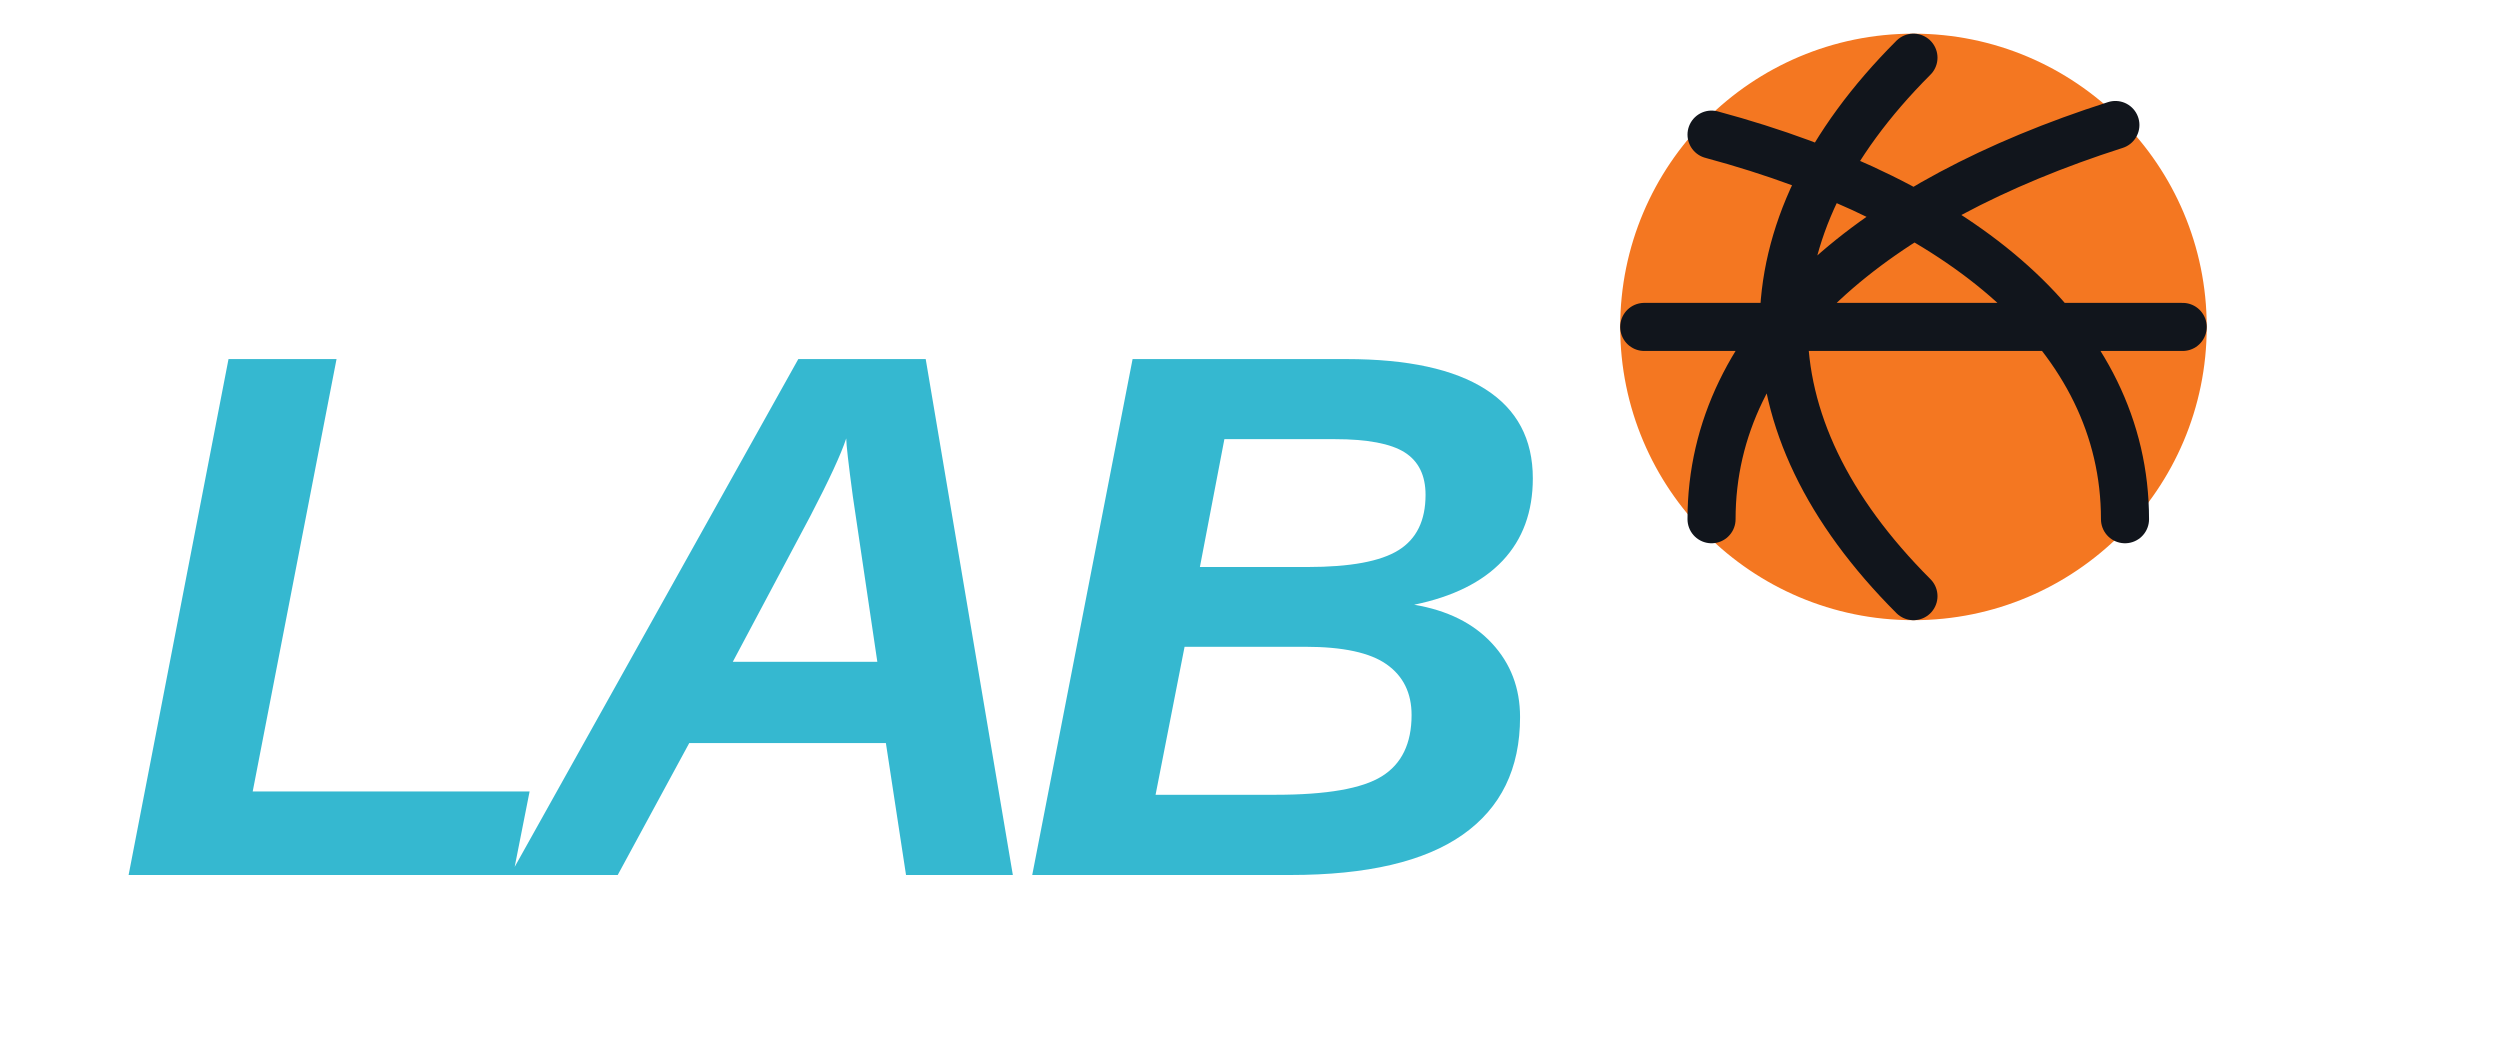
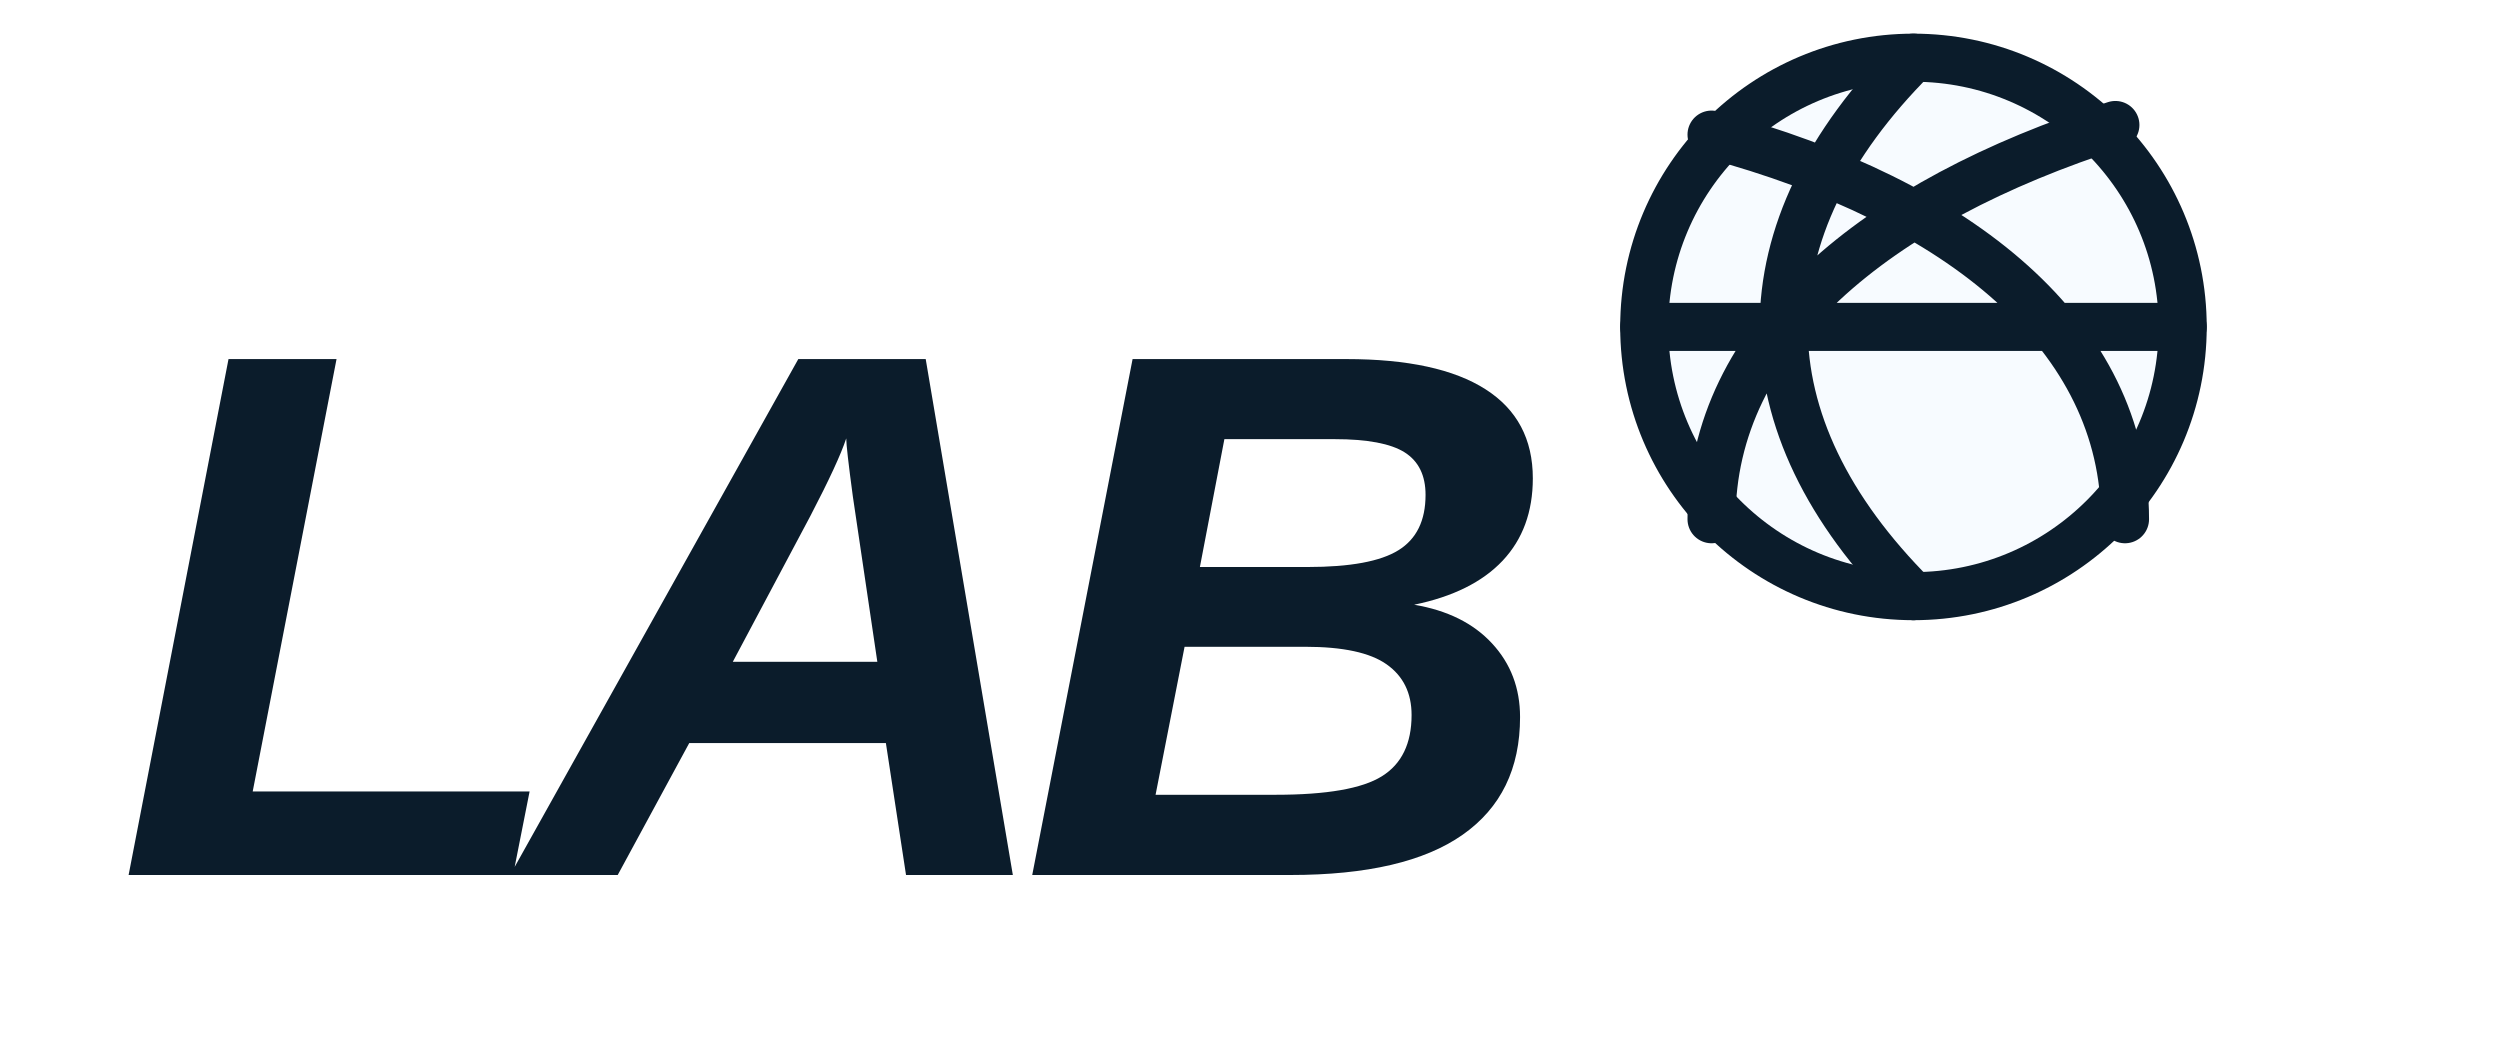
<svg xmlns="http://www.w3.org/2000/svg" viewBox="0 0 260 110">
-   <g fill="none" stroke="#f47721" stroke-width="5" stroke-linecap="round">
-     <circle cx="199" cy="34" r="28" fill="#f47721" />
-     <path d="M171 34h56M199 6c-18 18-18 38 0 56M178 14c26 7 43 21 43 40M220 13c-25 8-42 22-42 41" stroke="#11151c" />
+   <g fill="none" stroke="#0b1c2b" stroke-width="5" stroke-linecap="round">
+     <circle cx="199" cy="34" r="28" fill="#f7fbff" />
+     <path d="M171 34h56M199 6c-18 18-18 38 0 56M178 14c26 7 43 21 43 40M220 13c-25 8-42 22-42 41" />
  </g>
-   <text x="12" y="91" fill="#35b8d0" font-family="Arial,sans-serif" font-size="78" font-weight="900" font-style="italic" letter-spacing="-5">LAB</text>
+   <text x="12" y="91" fill="#0b1c2b" font-family="Arial,sans-serif" font-size="78" font-weight="900" font-style="italic" letter-spacing="-5">LAB</text>
</svg>
